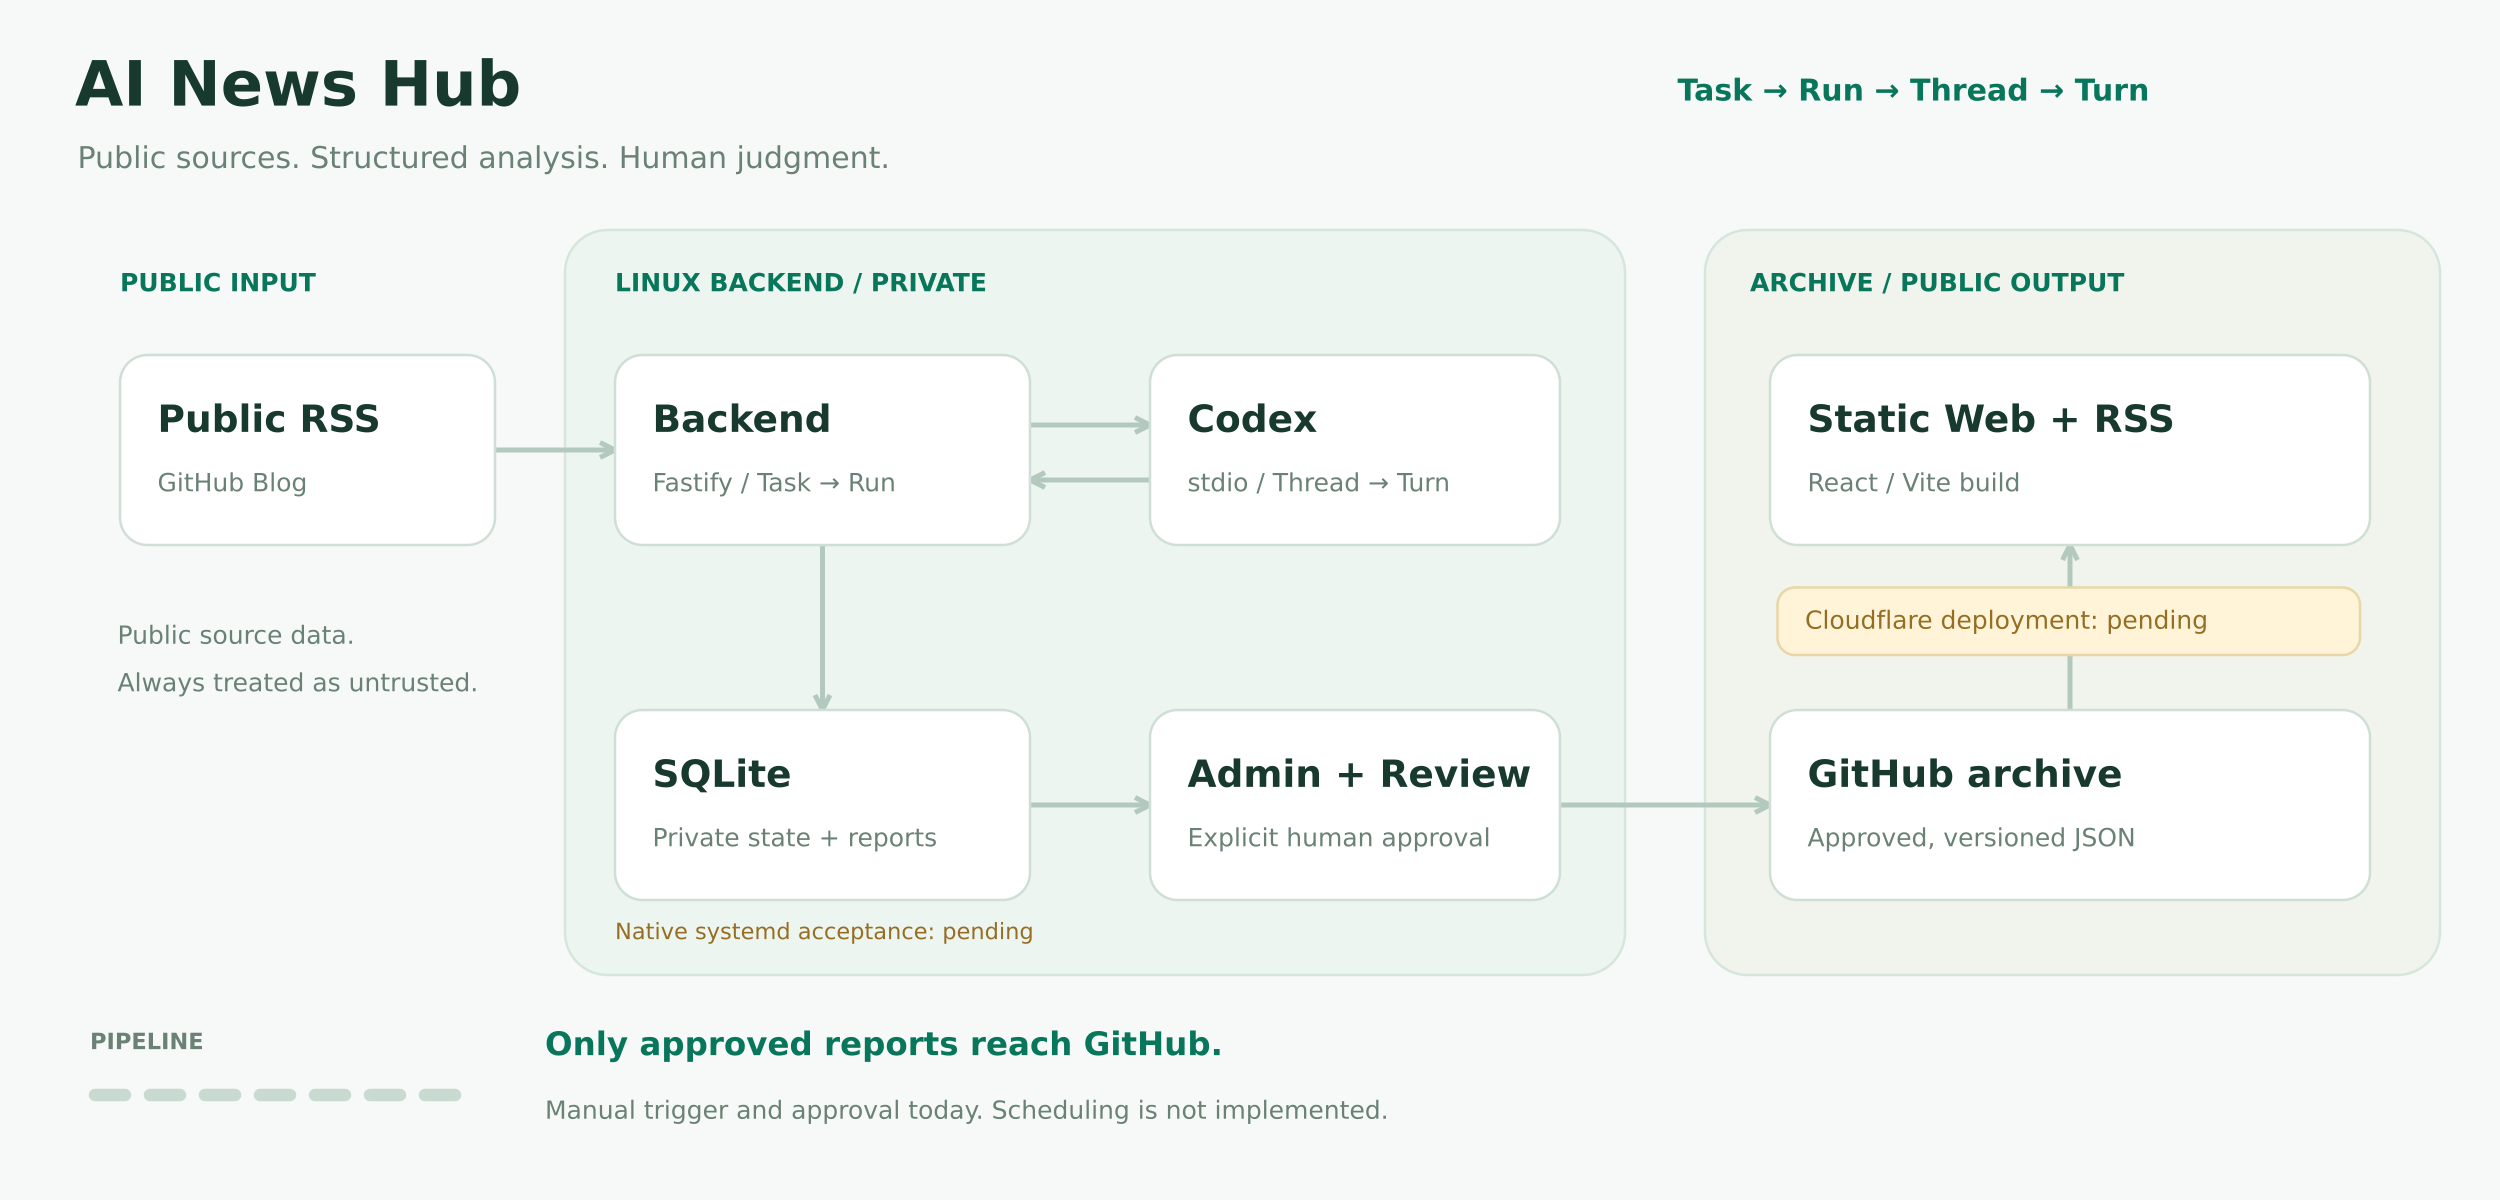
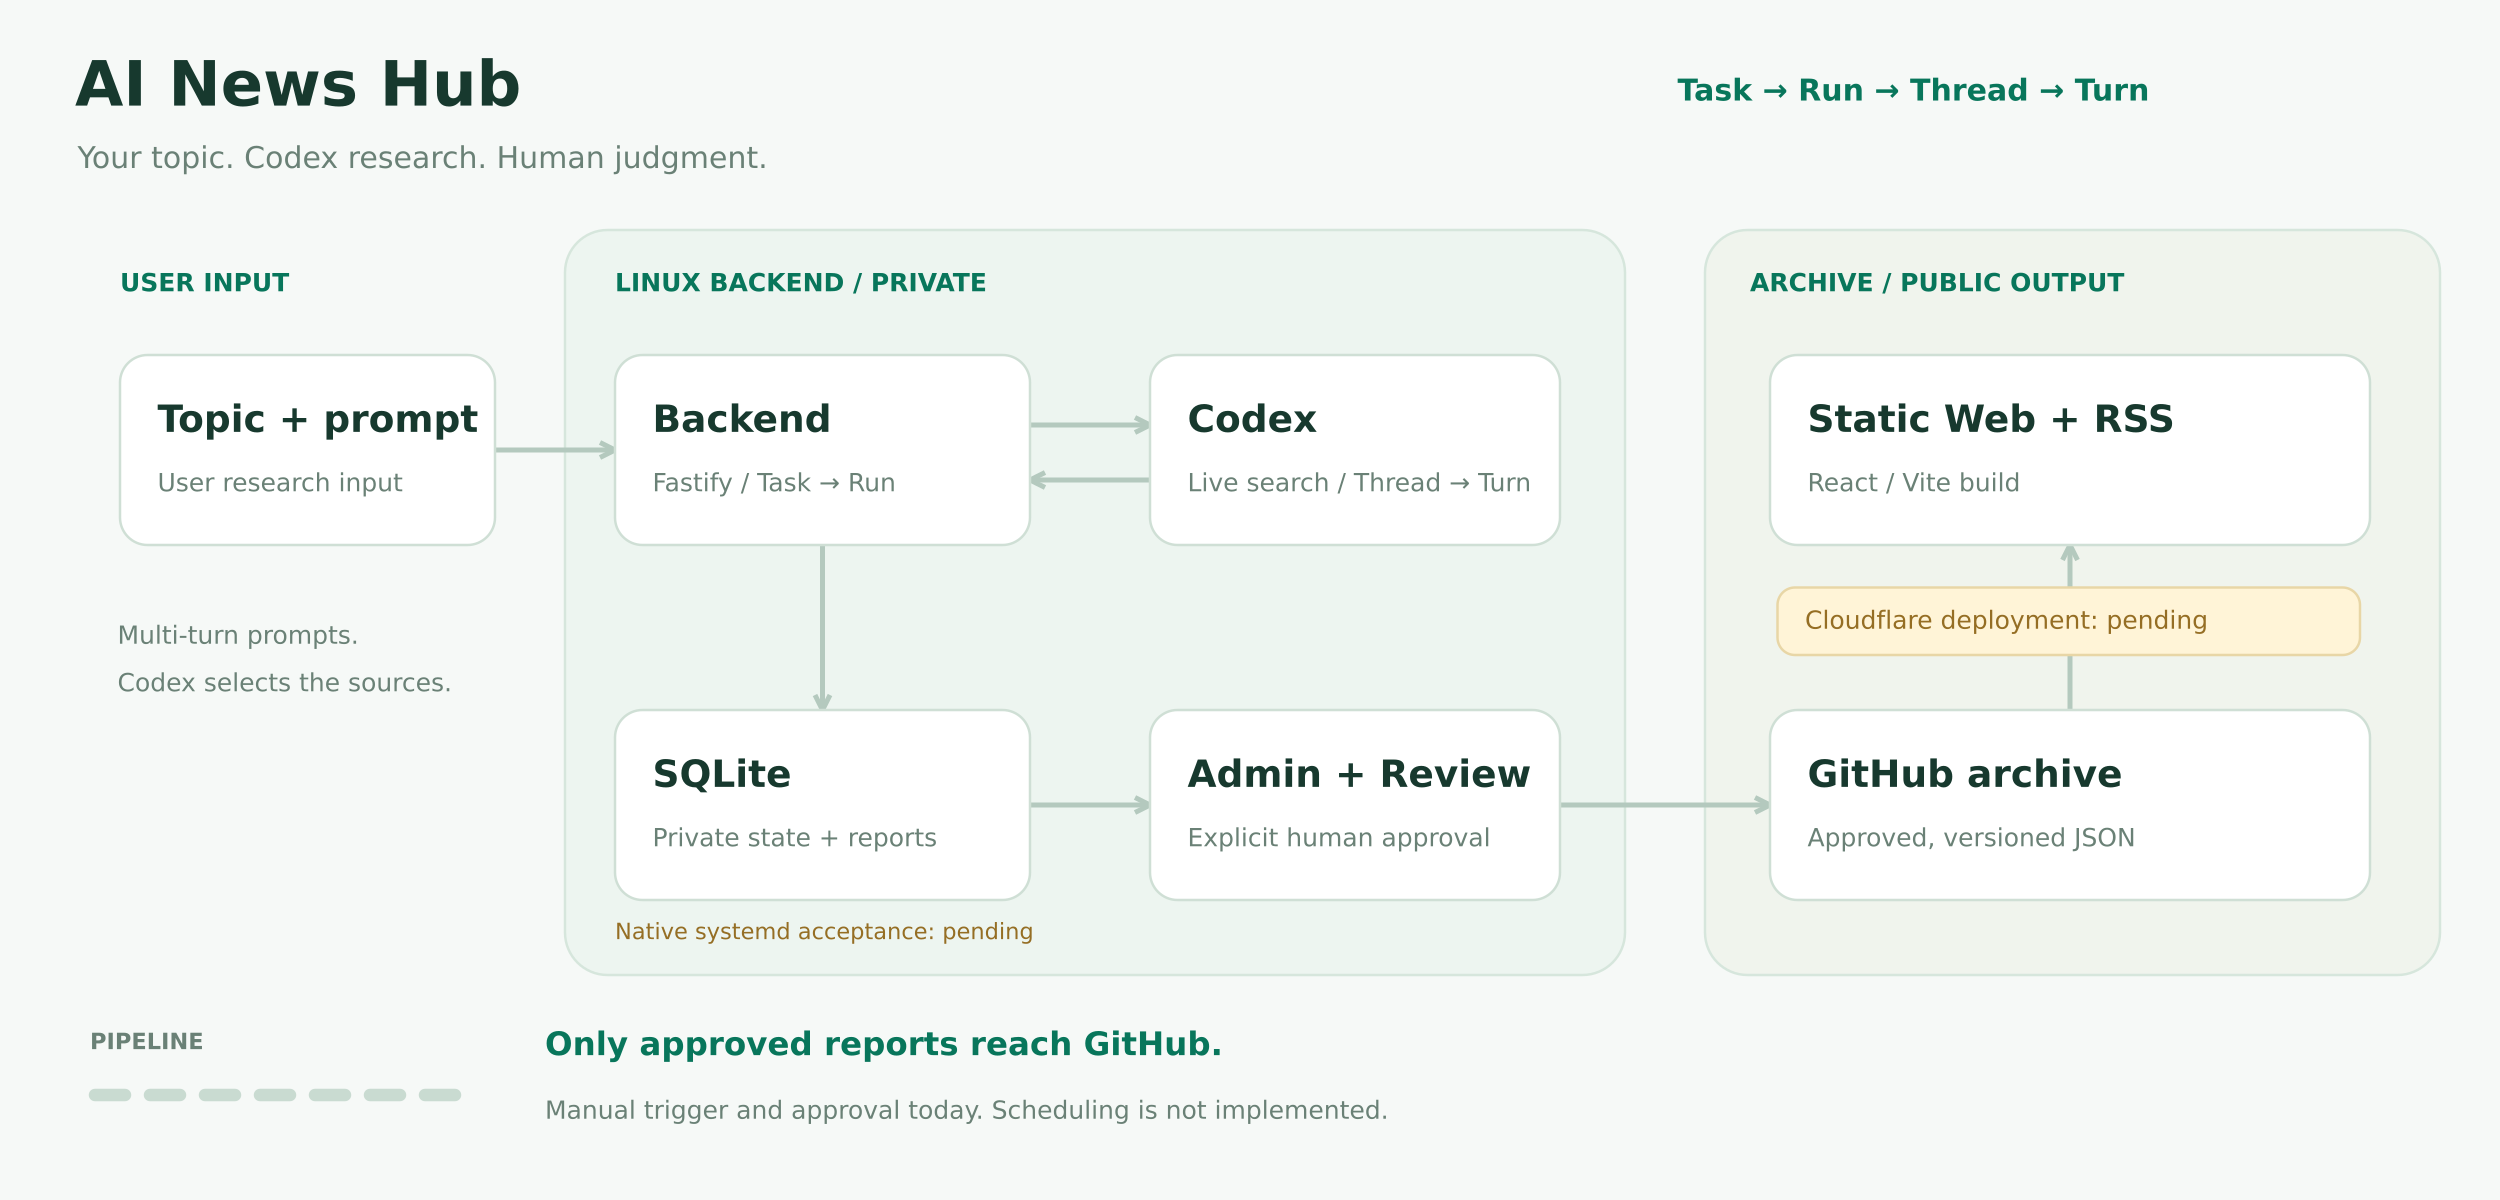
<svg xmlns="http://www.w3.org/2000/svg" width="1000" height="480" viewBox="0 0 1000 480" role="img" aria-labelledby="title desc">
  <rect width="100%" height="100%" fill="#f6f9f7" />
  <text x="30" y="42.25" font-family="DejaVu Sans,Arial,sans-serif" font-size="25" font-weight="700" fill="#17392e">AI News Hub</text>
-   <text x="31" y="67.2" font-family="DejaVu Sans,Arial,sans-serif" font-size="12" font-weight="400" fill="#6a8176">Public sources. Structured analysis. Human judgment.</text>
+   <text x="31" y="67.2" font-family="DejaVu Sans,Arial,sans-serif" font-size="12" font-weight="400" fill="#6a8176">Your topic. Codex research. Human judgment.</text>
  <text x="671" y="40.2" font-family="DejaVu Sans,Arial,sans-serif" font-size="12" font-weight="700" fill="#08765b">Task → Run → Thread → Turn</text>
  <rect x="226" y="92" width="424" height="298" rx="17" fill="#edf5f0" stroke="#d6e6dc" stroke-width="1" />
  <rect x="682" y="92" width="294" height="298" rx="17" fill="#f0f4ed" stroke="#d6e6dc" stroke-width="1" />
  <text x="246" y="116.5" font-family="DejaVu Sans,Arial,sans-serif" font-size="10" font-weight="700" fill="#08765b">LINUX BACKEND / PRIVATE</text>
-   <text x="48" y="116.5" font-family="DejaVu Sans,Arial,sans-serif" font-size="10" font-weight="700" fill="#08765b">PUBLIC INPUT</text>
+   <text x="48" y="116.5" font-family="DejaVu Sans,Arial,sans-serif" font-size="10" font-weight="700" fill="#08765b">USER INPUT</text>
  <text x="700" y="116.5" font-family="DejaVu Sans,Arial,sans-serif" font-size="10" font-weight="700" fill="#08765b">ARCHIVE / PUBLIC OUTPUT</text>
  <polyline points="198,180 246,180" fill="none" stroke="#b4c9be" stroke-width="2" />
  <polyline points="240.0,183.0 246,180 240.0,177.0" fill="none" stroke="#b4c9be" stroke-width="2" />
  <polyline points="412,170 460,170" fill="none" stroke="#b4c9be" stroke-width="2" />
  <polyline points="454.0,173.0 460,170 454.0,167.0" fill="none" stroke="#b4c9be" stroke-width="2" />
  <polyline points="460,192 412,192" fill="none" stroke="#b4c9be" stroke-width="2" />
  <polyline points="418.0,189.0 412,192 418.0,195.0" fill="none" stroke="#b4c9be" stroke-width="2" />
  <polyline points="329,218 329,284" fill="none" stroke="#b4c9be" stroke-width="2" />
  <polyline points="326.0,278.0 329,284 332.0,278.0" fill="none" stroke="#b4c9be" stroke-width="2" />
  <polyline points="412,322 460,322" fill="none" stroke="#b4c9be" stroke-width="2" />
  <polyline points="454.0,325.0 460,322 454.0,319.0" fill="none" stroke="#b4c9be" stroke-width="2" />
  <polyline points="624,322 708,322" fill="none" stroke="#b4c9be" stroke-width="2" />
  <polyline points="702.0,325.0 708,322 702.0,319.0" fill="none" stroke="#b4c9be" stroke-width="2" />
  <polyline points="828,284 828,218" fill="none" stroke="#b4c9be" stroke-width="2" />
  <polyline points="831.0,224.0 828,218 825.0,224.0" fill="none" stroke="#b4c9be" stroke-width="2" />
  <rect x="48" y="142" width="150" height="76" rx="11" fill="#ffffff" stroke="#cfdfd5" stroke-width="1" />
-   <text x="63" y="172.75" font-family="DejaVu Sans,Arial,sans-serif" font-size="15" font-weight="700" fill="#17392e">Public RSS</text>
-   <text x="63" y="196.5" font-family="DejaVu Sans,Arial,sans-serif" font-size="10" font-weight="400" fill="#6a8176">GitHub Blog</text>
+   <text x="63" y="172.75" font-family="DejaVu Sans,Arial,sans-serif" font-size="15" font-weight="700" fill="#17392e">Topic + prompt</text>
+   <text x="63" y="196.5" font-family="DejaVu Sans,Arial,sans-serif" font-size="10" font-weight="400" fill="#6a8176">User research input</text>
  <rect x="246" y="142" width="166" height="76" rx="11" fill="#ffffff" stroke="#cfdfd5" stroke-width="1" />
  <text x="261" y="172.75" font-family="DejaVu Sans,Arial,sans-serif" font-size="15" font-weight="700" fill="#17392e">Backend</text>
  <text x="261" y="196.5" font-family="DejaVu Sans,Arial,sans-serif" font-size="10" font-weight="400" fill="#6a8176">Fastify / Task → Run</text>
  <rect x="460" y="142" width="164" height="76" rx="11" fill="#ffffff" stroke="#cfdfd5" stroke-width="1" />
  <text x="475" y="172.75" font-family="DejaVu Sans,Arial,sans-serif" font-size="15" font-weight="700" fill="#17392e">Codex</text>
-   <text x="475" y="196.5" font-family="DejaVu Sans,Arial,sans-serif" font-size="10" font-weight="400" fill="#6a8176">stdio / Thread → Turn</text>
+   <text x="475" y="196.5" font-family="DejaVu Sans,Arial,sans-serif" font-size="10" font-weight="400" fill="#6a8176">Live search / Thread → Turn</text>
  <rect x="246" y="284" width="166" height="76" rx="11" fill="#ffffff" stroke="#cfdfd5" stroke-width="1" />
  <text x="261" y="314.75" font-family="DejaVu Sans,Arial,sans-serif" font-size="15" font-weight="700" fill="#17392e">SQLite</text>
  <text x="261" y="338.5" font-family="DejaVu Sans,Arial,sans-serif" font-size="10" font-weight="400" fill="#6a8176">Private state + reports</text>
  <rect x="460" y="284" width="164" height="76" rx="11" fill="#ffffff" stroke="#cfdfd5" stroke-width="1" />
  <text x="475" y="314.75" font-family="DejaVu Sans,Arial,sans-serif" font-size="15" font-weight="700" fill="#17392e">Admin + Review</text>
  <text x="475" y="338.5" font-family="DejaVu Sans,Arial,sans-serif" font-size="10" font-weight="400" fill="#6a8176">Explicit human approval</text>
  <rect x="708" y="284" width="240" height="76" rx="11" fill="#ffffff" stroke="#cfdfd5" stroke-width="1" />
  <text x="723" y="314.75" font-family="DejaVu Sans,Arial,sans-serif" font-size="15" font-weight="700" fill="#17392e">GitHub archive</text>
  <text x="723" y="338.5" font-family="DejaVu Sans,Arial,sans-serif" font-size="10" font-weight="400" fill="#6a8176">Approved, versioned JSON</text>
  <rect x="708" y="142" width="240" height="76" rx="11" fill="#ffffff" stroke="#cfdfd5" stroke-width="1" />
  <text x="723" y="172.75" font-family="DejaVu Sans,Arial,sans-serif" font-size="15" font-weight="700" fill="#17392e">Static Web + RSS</text>
  <text x="723" y="196.5" font-family="DejaVu Sans,Arial,sans-serif" font-size="10" font-weight="400" fill="#6a8176">React / Vite build</text>
-   <text x="47" y="257.5" font-family="DejaVu Sans,Arial,sans-serif" font-size="10" font-weight="400" fill="#6a8176">Public source data.</text>
-   <text x="47" y="276.5" font-family="DejaVu Sans,Arial,sans-serif" font-size="10" font-weight="400" fill="#6a8176">Always treated as untrusted.</text>
+   <text x="47" y="257.5" font-family="DejaVu Sans,Arial,sans-serif" font-size="10" font-weight="400" fill="#6a8176">Multi-turn prompts.</text>
+   <text x="47" y="276.5" font-family="DejaVu Sans,Arial,sans-serif" font-size="10" font-weight="400" fill="#6a8176">Codex selects the sources.</text>
  <text x="246" y="375.65" font-family="DejaVu Sans,Arial,sans-serif" font-size="9" font-weight="400" fill="#956e24">Native systemd acceptance: pending</text>
  <rect x="711" y="235" width="233" height="27" rx="7" fill="#fff4d7" stroke="#e8d6a6" stroke-width="1" />
  <text x="722" y="251.5" font-family="DejaVu Sans,Arial,sans-serif" font-size="10" font-weight="400" fill="#956e24">Cloudflare deployment: pending</text>
  <text x="36" y="419.65" font-family="DejaVu Sans,Arial,sans-serif" font-size="9" font-weight="700" fill="#6a8176">PIPELINE</text>
  <rect x="36" y="436" width="16" height="4" rx="2" fill="#c9dbd1" stroke="#c9dbd1" stroke-width="1" />
  <rect x="58" y="436" width="16" height="4" rx="2" fill="#c9dbd1" stroke="#c9dbd1" stroke-width="1" />
  <rect x="80" y="436" width="16" height="4" rx="2" fill="#c9dbd1" stroke="#c9dbd1" stroke-width="1" />
  <rect x="102" y="436" width="16" height="4" rx="2" fill="#c9dbd1" stroke="#c9dbd1" stroke-width="1" />
  <rect x="124" y="436" width="16" height="4" rx="2" fill="#c9dbd1" stroke="#c9dbd1" stroke-width="1" />
  <rect x="146" y="436" width="16" height="4" rx="2" fill="#c9dbd1" stroke="#c9dbd1" stroke-width="1" />
  <rect x="168" y="436" width="16" height="4" rx="2" fill="#c9dbd1" stroke="#c9dbd1" stroke-width="1" />
  <text x="218" y="422.05" font-family="DejaVu Sans,Arial,sans-serif" font-size="13" font-weight="700" fill="#08765b">Only approved reports reach GitHub.</text>
  <text x="218" y="447.5" font-family="DejaVu Sans,Arial,sans-serif" font-size="10" font-weight="400" fill="#6a8176">Manual trigger and approval today. Scheduling is not implemented.</text>
</svg>
